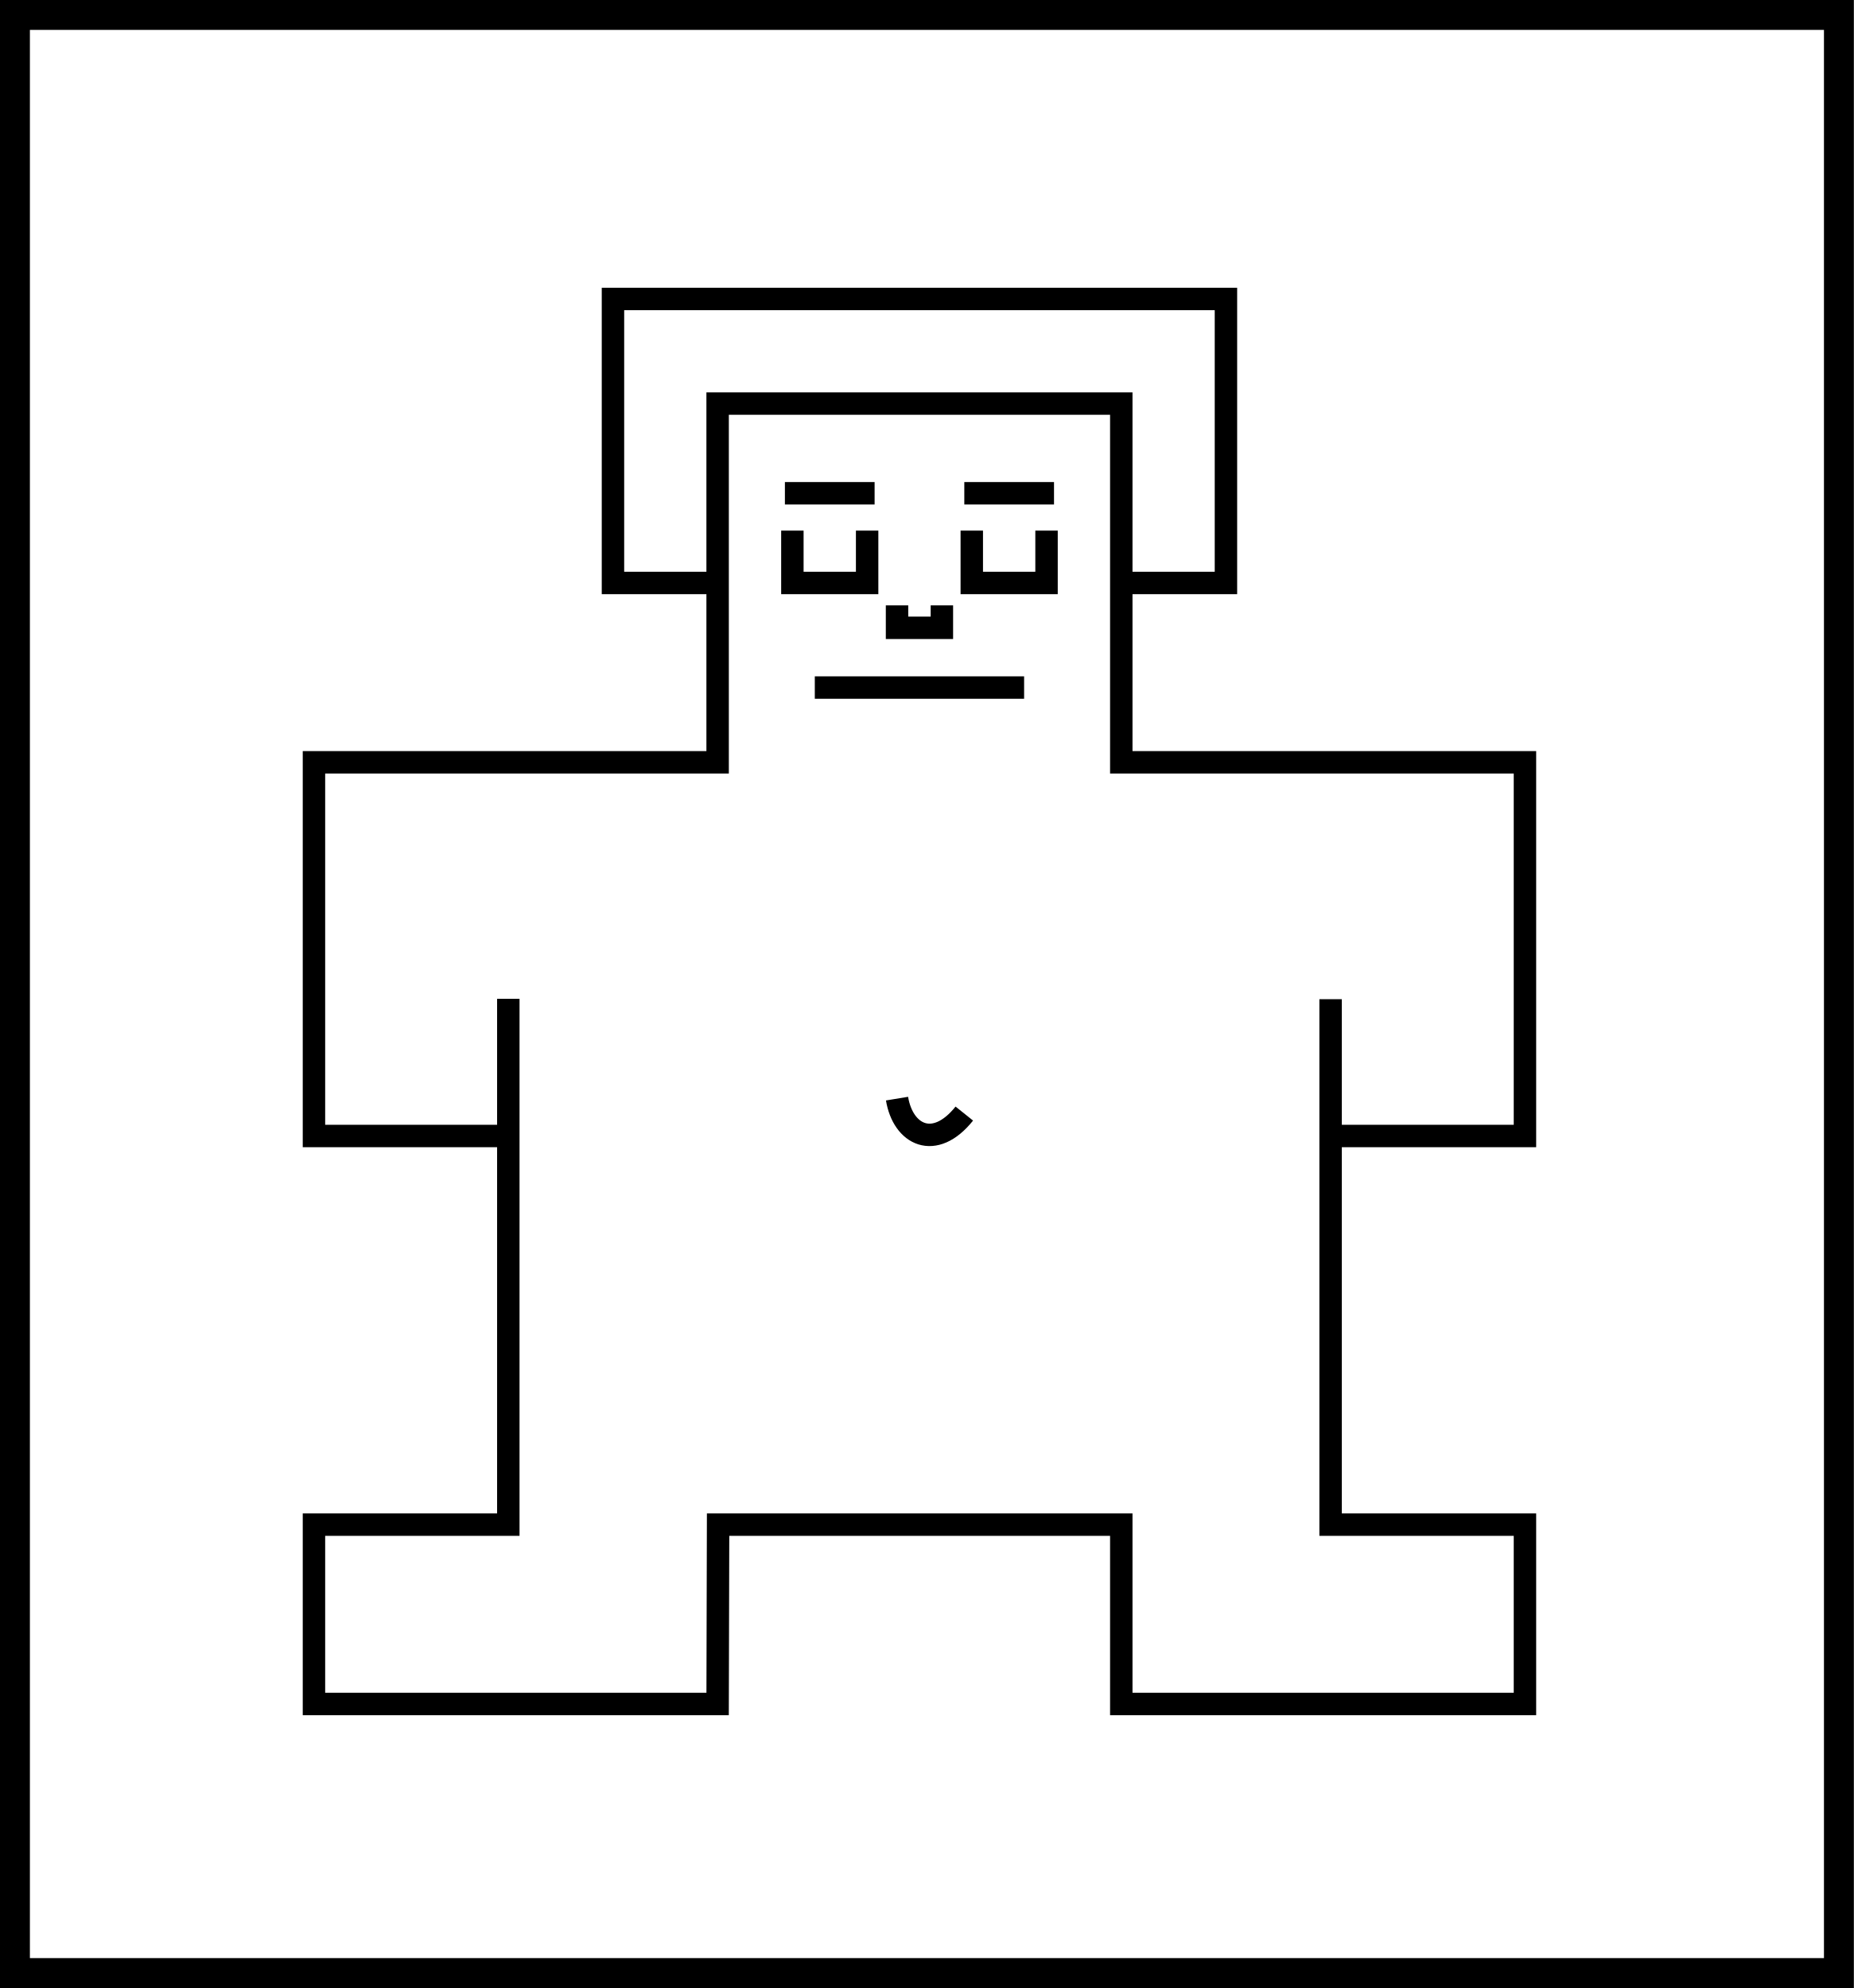
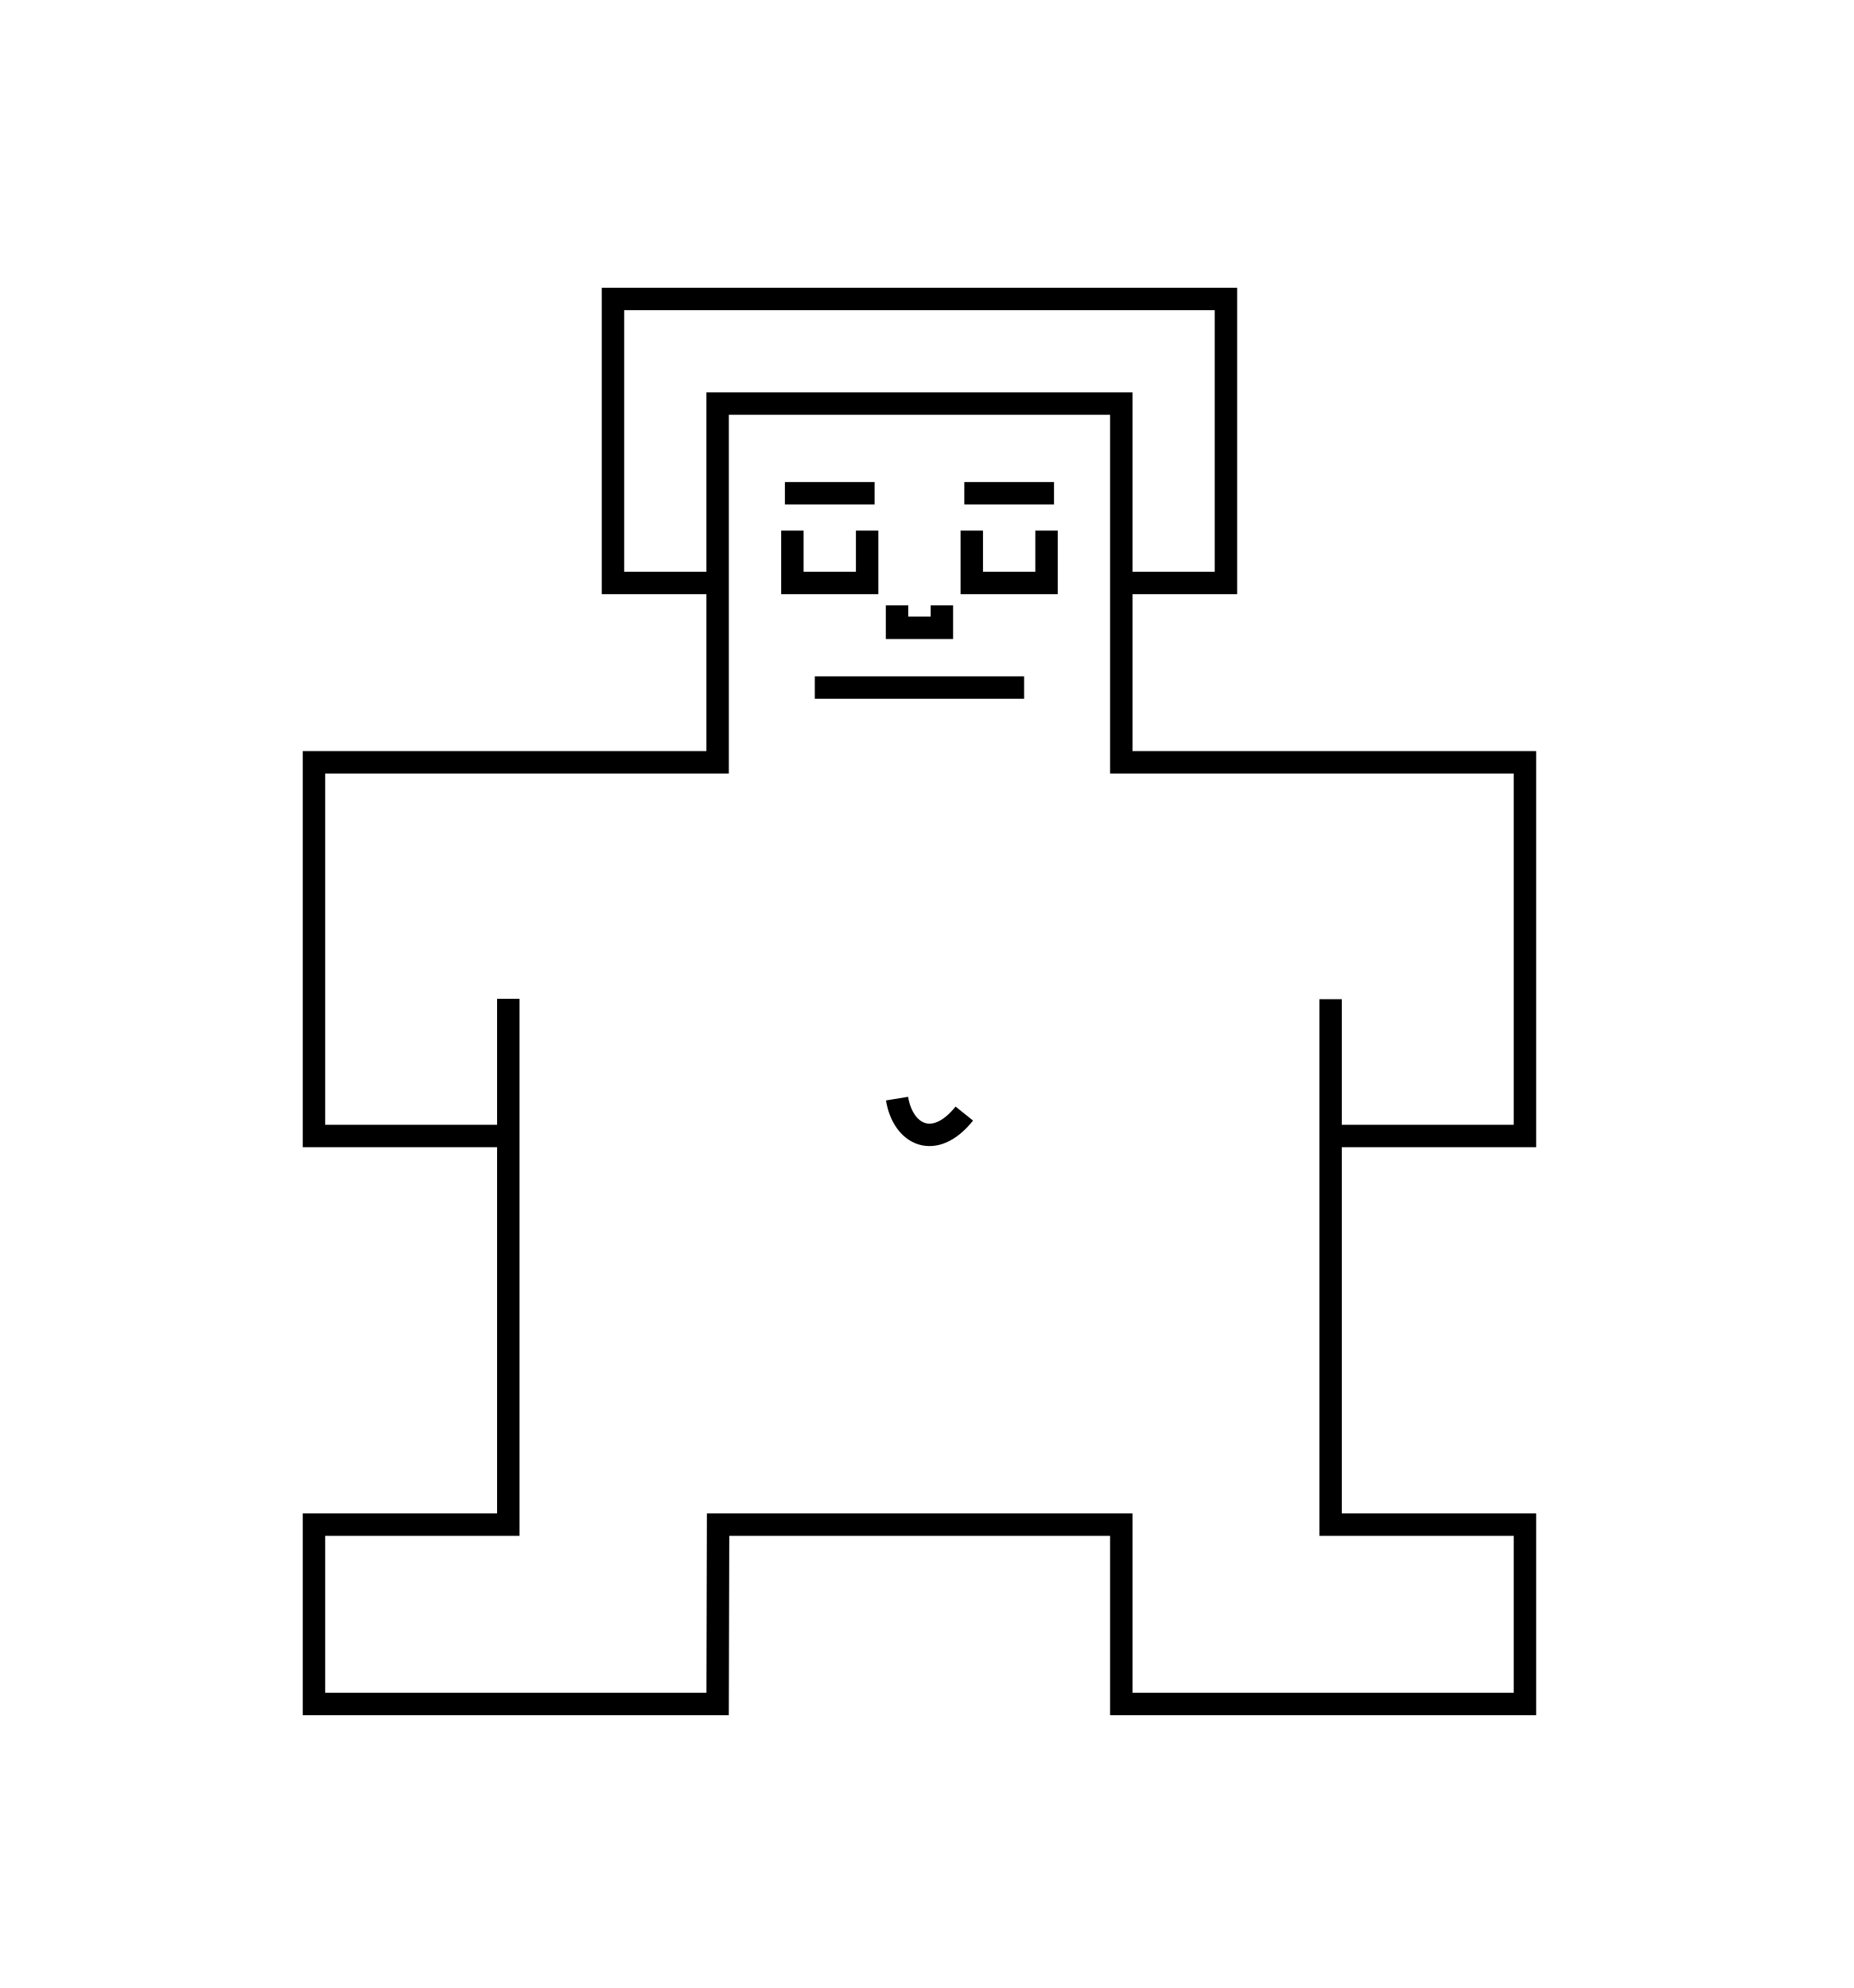
<svg xmlns="http://www.w3.org/2000/svg" width="124" height="133" viewBox="0 0 124 133" fill="none">
-   <rect x="1" y="1" width="122" height="131" fill="none" stroke="currentColor" stroke-width="2" />
  <path stroke-width="1.5" d="M75 39H82V20H41V39H48M48 39V27H75V51H102V76H89V66.847V102H102V114H75V102H48.031L48 114H21V102H34V76M48 39V51H21V76H34M34 66.824V76M52.5 33H58.5M64.5 33H70.5M70 35.5V39H65V35.5M58 35.5V39H53V35.5M60 40.5V42H63V40.5M54.5 46H68.5M60 73.5C60.398 75.918 62.5 77 64.5 74.5" stroke="currentColor" />
</svg>
